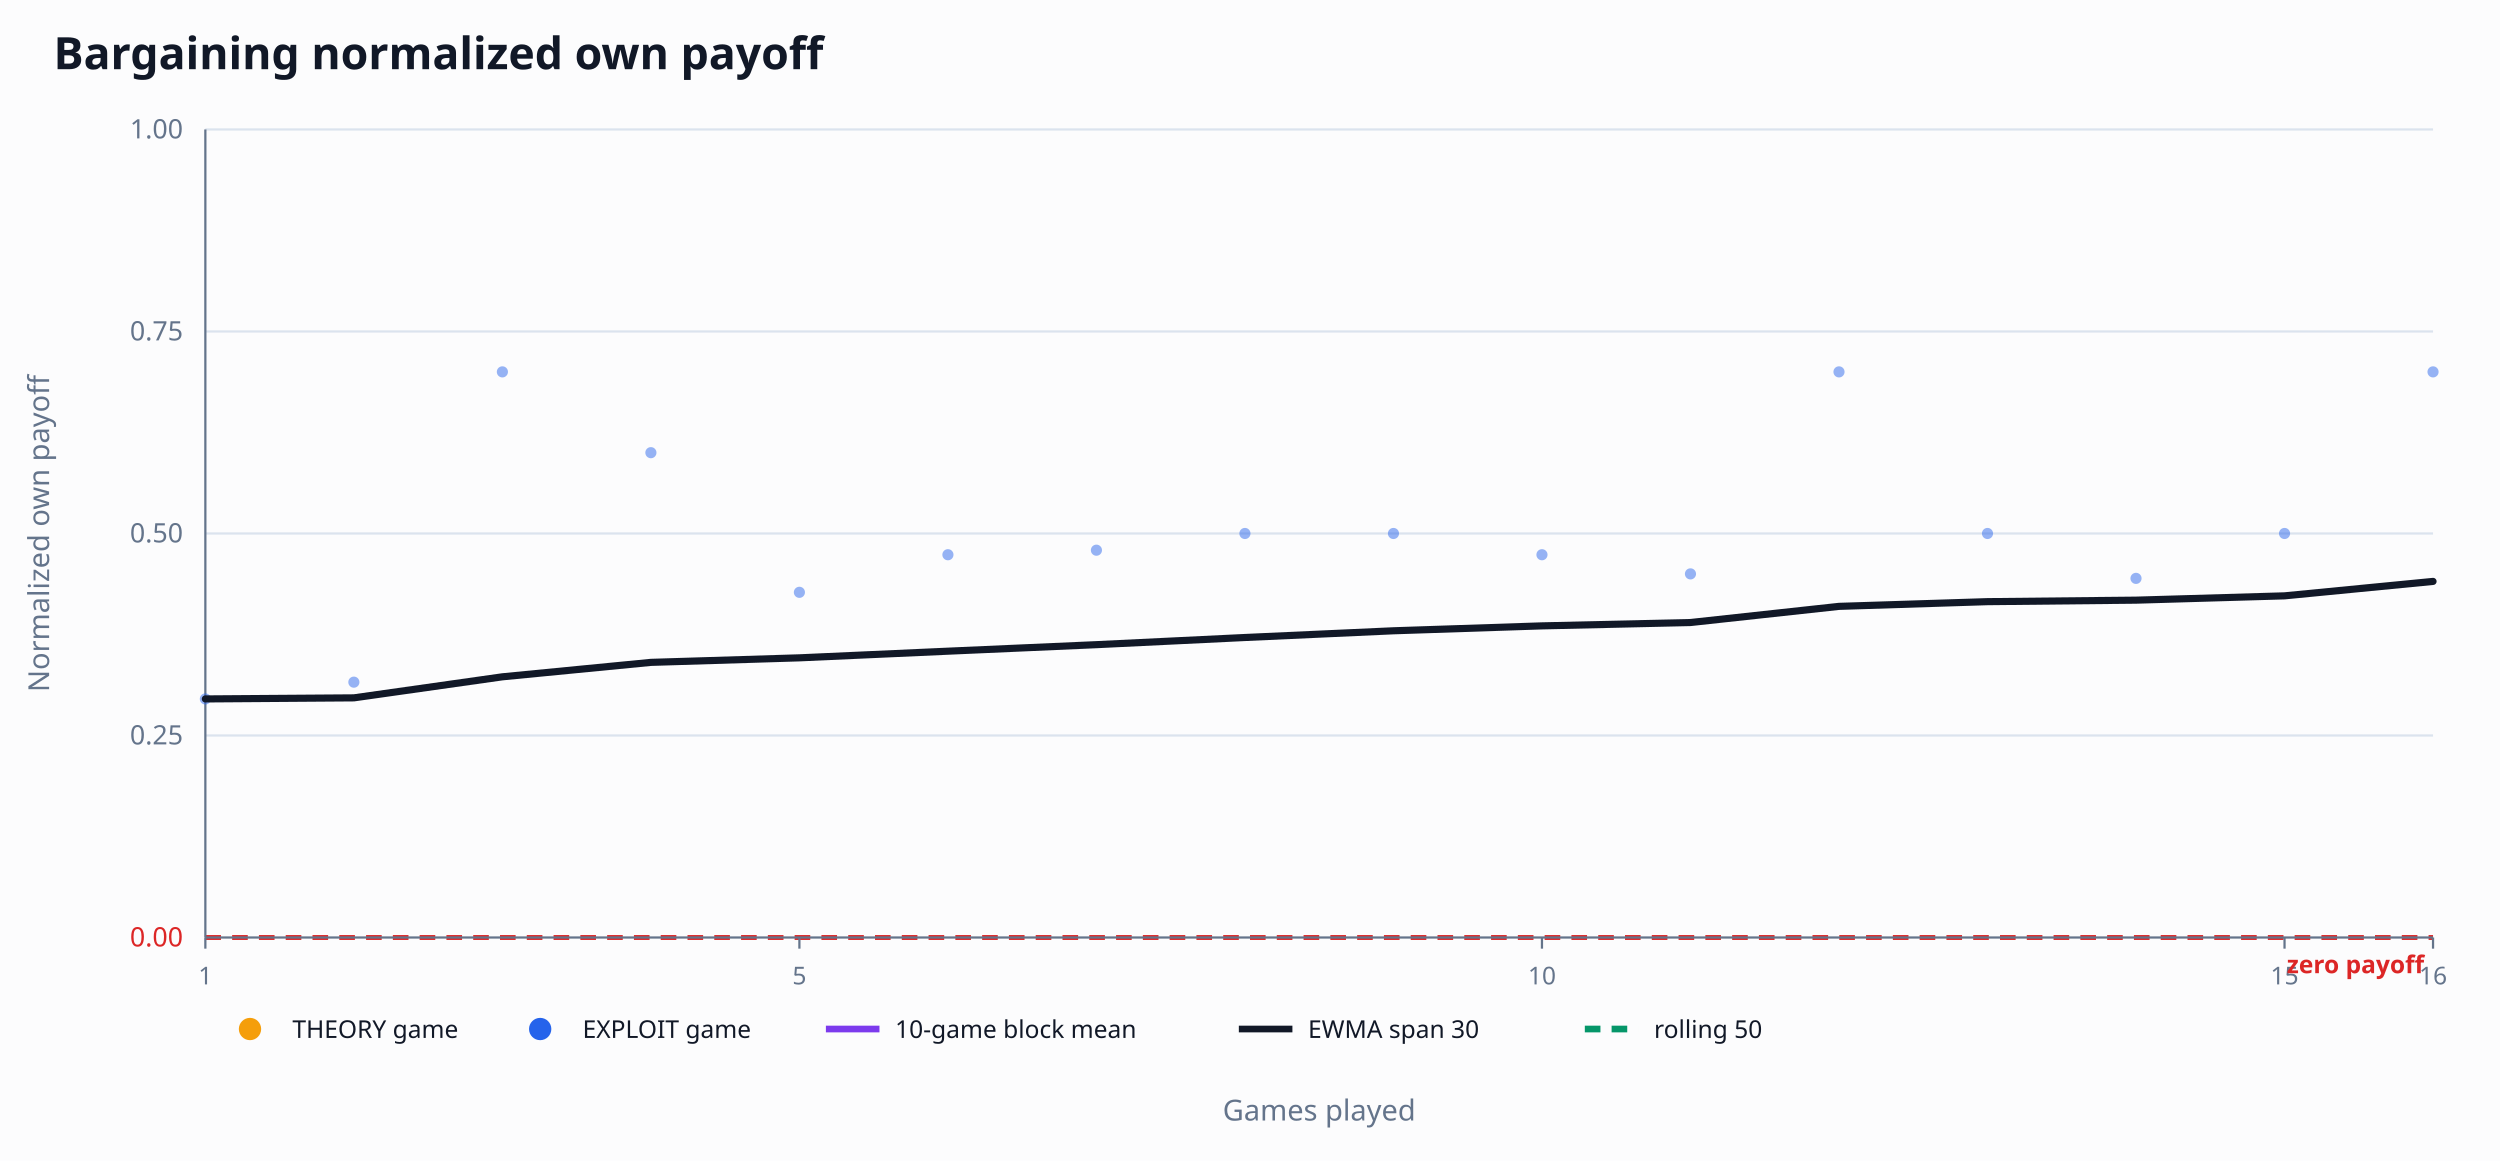
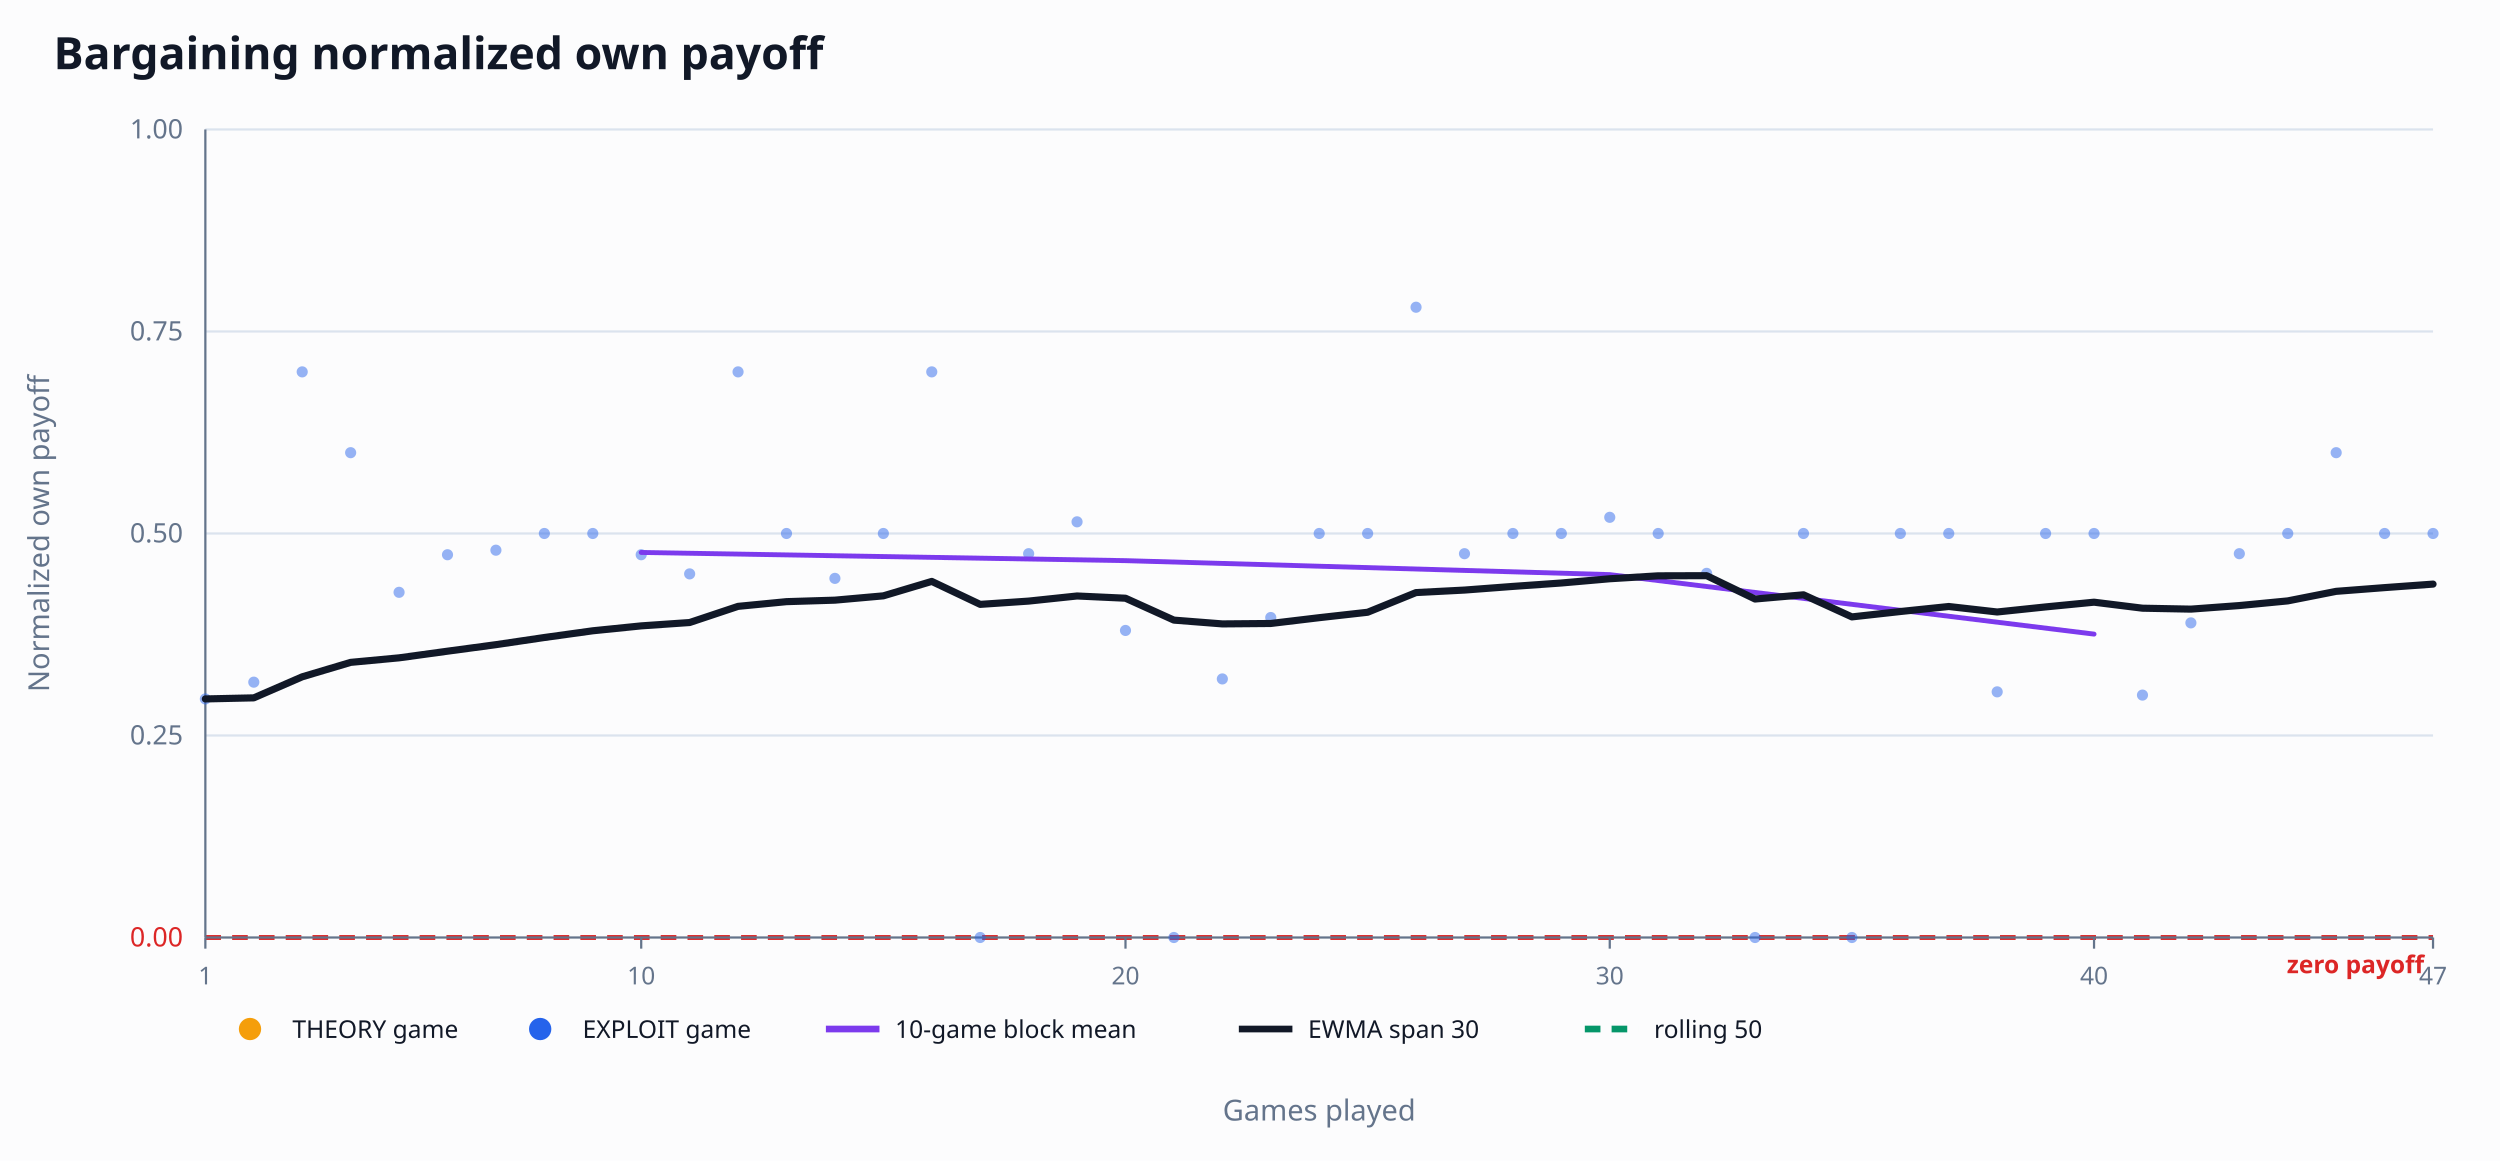
<svg xmlns="http://www.w3.org/2000/svg" width="1120" height="520" viewBox="0 0 1120 520">
  <rect width="100%" height="100%" fill="#fcfcfd" />
  <text x="24" y="31" font-family="system-ui,sans-serif" font-size="20" font-weight="700" fill="#111827">Bargaining normalized own payoff</text>
  <line x1="92" y1="420.00" x2="1090" y2="420.00" stroke="#dc2626" stroke-width="2.2" stroke-dasharray="7,5" />
  <text x="82" y="424.00" text-anchor="end" font-family="system-ui,sans-serif" font-size="12" fill="#dc2626">0.00</text>
  <line x1="92" y1="329.50" x2="1090" y2="329.50" stroke="#dbe3ee" stroke-width="1" />
  <text x="82" y="333.50" text-anchor="end" font-family="system-ui,sans-serif" font-size="12" fill="#64748b">0.25</text>
  <line x1="92" y1="239.00" x2="1090" y2="239.00" stroke="#dbe3ee" stroke-width="1" />
  <text x="82" y="243.00" text-anchor="end" font-family="system-ui,sans-serif" font-size="12" fill="#64748b">0.50</text>
  <line x1="92" y1="148.50" x2="1090" y2="148.50" stroke="#dbe3ee" stroke-width="1" />
  <text x="82" y="152.50" text-anchor="end" font-family="system-ui,sans-serif" font-size="12" fill="#64748b">0.75</text>
  <line x1="92" y1="58.00" x2="1090" y2="58.00" stroke="#dbe3ee" stroke-width="1" />
  <text x="82" y="62.00" text-anchor="end" font-family="system-ui,sans-serif" font-size="12" fill="#64748b">1.00</text>
  <line x1="92.00" y1="420" x2="92.00" y2="425" stroke="#64748b" />
  <text x="92.00" y="441" text-anchor="middle" font-family="system-ui,sans-serif" font-size="11" fill="#64748b">1</text>
-   <line x1="358.13" y1="420" x2="358.13" y2="425" stroke="#64748b" />
-   <text x="358.13" y="441" text-anchor="middle" font-family="system-ui,sans-serif" font-size="11" fill="#64748b">5</text>
-   <line x1="690.80" y1="420" x2="690.80" y2="425" stroke="#64748b" />
-   <text x="690.80" y="441" text-anchor="middle" font-family="system-ui,sans-serif" font-size="11" fill="#64748b">10</text>
-   <line x1="1023.47" y1="420" x2="1023.47" y2="425" stroke="#64748b" />
-   <text x="1023.47" y="441" text-anchor="middle" font-family="system-ui,sans-serif" font-size="11" fill="#64748b">15</text>
+   <line x1="287.26" y1="420" x2="287.26" y2="425" stroke="#64748b" />
+   <text x="287.26" y="441" text-anchor="middle" font-family="system-ui,sans-serif" font-size="11" fill="#64748b">10</text>
+   <line x1="504.22" y1="420" x2="504.22" y2="425" stroke="#64748b" />
+   <text x="504.22" y="441" text-anchor="middle" font-family="system-ui,sans-serif" font-size="11" fill="#64748b">20</text>
+   <line x1="721.17" y1="420" x2="721.17" y2="425" stroke="#64748b" />
+   <text x="721.17" y="441" text-anchor="middle" font-family="system-ui,sans-serif" font-size="11" fill="#64748b">30</text>
+   <line x1="938.13" y1="420" x2="938.13" y2="425" stroke="#64748b" />
+   <text x="938.13" y="441" text-anchor="middle" font-family="system-ui,sans-serif" font-size="11" fill="#64748b">40</text>
  <line x1="1090.00" y1="420" x2="1090.00" y2="425" stroke="#64748b" />
-   <text x="1090.00" y="441" text-anchor="middle" font-family="system-ui,sans-serif" font-size="11" fill="#64748b">16</text>
+   <text x="1090.00" y="441" text-anchor="middle" font-family="system-ui,sans-serif" font-size="11" fill="#64748b">47</text>
  <line x1="92" y1="58" x2="92" y2="420" stroke="#64748b" />
  <line x1="92" y1="420" x2="1090" y2="420" stroke="#64748b" />
  <text x="591.00" y="502" text-anchor="middle" font-family="system-ui,sans-serif" font-size="13" fill="#64748b">Games played</text>
  <text x="22" y="239.00" text-anchor="middle" transform="rotate(-90 22 239.00)" font-family="system-ui,sans-serif" font-size="13" fill="#64748b">Normalized own payoff</text>
  <text x="1086" y="436.00" text-anchor="end" font-family="system-ui,sans-serif" font-size="11" font-weight="700" fill="#dc2626">zero payoff</text>
  <circle cx="92.00" cy="313.12" r="2.5" fill="#2563eb" opacity="0.48" />
-   <circle cx="158.53" cy="305.61" r="2.5" fill="#2563eb" opacity="0.48" />
-   <circle cx="225.07" cy="166.60" r="2.5" fill="#2563eb" opacity="0.48" />
-   <circle cx="291.60" cy="202.80" r="2.5" fill="#2563eb" opacity="0.48" />
-   <circle cx="358.13" cy="265.36" r="2.5" fill="#2563eb" opacity="0.48" />
-   <circle cx="424.67" cy="248.52" r="2.5" fill="#2563eb" opacity="0.48" />
-   <circle cx="491.20" cy="246.49" r="2.5" fill="#2563eb" opacity="0.48" />
-   <circle cx="557.73" cy="239.00" r="2.5" fill="#2563eb" opacity="0.48" />
-   <circle cx="624.27" cy="239.00" r="2.5" fill="#2563eb" opacity="0.48" />
-   <circle cx="690.80" cy="248.52" r="2.5" fill="#2563eb" opacity="0.48" />
-   <circle cx="757.33" cy="257.10" r="2.5" fill="#2563eb" opacity="0.48" />
-   <circle cx="823.87" cy="166.60" r="2.5" fill="#2563eb" opacity="0.48" />
-   <circle cx="890.40" cy="239.00" r="2.5" fill="#2563eb" opacity="0.48" />
-   <circle cx="956.93" cy="259.11" r="2.5" fill="#2563eb" opacity="0.48" />
-   <circle cx="1023.47" cy="239.00" r="2.5" fill="#2563eb" opacity="0.48" />
-   <circle cx="1090.00" cy="166.60" r="2.5" fill="#2563eb" opacity="0.48" />
-   <polyline points="690.80,247.50" fill="none" stroke="#7c3aed" stroke-width="2.2" stroke-linejoin="round" stroke-linecap="round" />
-   <polyline points="92.00,313.12 158.53,312.64 225.07,303.21 291.60,296.74 358.13,294.71 424.67,291.73 491.20,288.81 557.73,285.60 624.27,282.59 690.80,280.39 757.33,278.89 823.87,271.65 890.40,269.54 956.93,268.87 1023.47,266.94 1090.00,260.47" fill="none" stroke="#111827" stroke-width="3.2" stroke-linejoin="round" stroke-linecap="round" />
+   <circle cx="113.70" cy="305.61" r="2.5" fill="#2563eb" opacity="0.48" />
+   <circle cx="135.39" cy="166.60" r="2.5" fill="#2563eb" opacity="0.48" />
+   <circle cx="157.09" cy="202.80" r="2.5" fill="#2563eb" opacity="0.48" />
+   <circle cx="178.78" cy="265.36" r="2.5" fill="#2563eb" opacity="0.48" />
+   <circle cx="200.48" cy="248.52" r="2.5" fill="#2563eb" opacity="0.48" />
+   <circle cx="222.17" cy="246.49" r="2.5" fill="#2563eb" opacity="0.48" />
+   <circle cx="243.87" cy="239.00" r="2.5" fill="#2563eb" opacity="0.48" />
+   <circle cx="265.57" cy="239.00" r="2.5" fill="#2563eb" opacity="0.48" />
+   <circle cx="287.26" cy="248.52" r="2.5" fill="#2563eb" opacity="0.48" />
+   <circle cx="308.96" cy="257.10" r="2.5" fill="#2563eb" opacity="0.48" />
+   <circle cx="330.65" cy="166.60" r="2.5" fill="#2563eb" opacity="0.48" />
+   <circle cx="352.35" cy="239.00" r="2.5" fill="#2563eb" opacity="0.48" />
+   <circle cx="374.04" cy="259.11" r="2.5" fill="#2563eb" opacity="0.48" />
+   <circle cx="395.74" cy="239.00" r="2.5" fill="#2563eb" opacity="0.48" />
+   <circle cx="417.43" cy="166.60" r="2.5" fill="#2563eb" opacity="0.48" />
+   <circle cx="439.13" cy="420.00" r="2.5" fill="#2563eb" opacity="0.48" />
+   <circle cx="460.83" cy="248.05" r="2.5" fill="#2563eb" opacity="0.48" />
+   <circle cx="482.52" cy="233.78" r="2.5" fill="#2563eb" opacity="0.48" />
+   <circle cx="504.22" cy="282.44" r="2.5" fill="#2563eb" opacity="0.48" />
+   <circle cx="525.91" cy="420.00" r="2.5" fill="#2563eb" opacity="0.48" />
+   <circle cx="547.61" cy="304.16" r="2.5" fill="#2563eb" opacity="0.48" />
+   <circle cx="569.30" cy="276.65" r="2.5" fill="#2563eb" opacity="0.48" />
+   <circle cx="591.00" cy="239.00" r="2.5" fill="#2563eb" opacity="0.48" />
+   <circle cx="612.70" cy="239.00" r="2.5" fill="#2563eb" opacity="0.48" />
+   <circle cx="634.39" cy="137.64" r="2.5" fill="#2563eb" opacity="0.48" />
+   <circle cx="656.09" cy="248.05" r="2.5" fill="#2563eb" opacity="0.48" />
+   <circle cx="677.78" cy="239.00" r="2.5" fill="#2563eb" opacity="0.48" />
+   <circle cx="699.48" cy="239.00" r="2.5" fill="#2563eb" opacity="0.48" />
+   <circle cx="721.17" cy="231.76" r="2.5" fill="#2563eb" opacity="0.48" />
+   <circle cx="742.87" cy="239.00" r="2.5" fill="#2563eb" opacity="0.48" />
+   <circle cx="764.57" cy="256.86" r="2.5" fill="#2563eb" opacity="0.48" />
+   <circle cx="786.26" cy="420.00" r="2.5" fill="#2563eb" opacity="0.48" />
+   <circle cx="807.96" cy="239.00" r="2.5" fill="#2563eb" opacity="0.48" />
+   <circle cx="829.65" cy="420.00" r="2.5" fill="#2563eb" opacity="0.48" />
+   <circle cx="851.35" cy="239.00" r="2.5" fill="#2563eb" opacity="0.48" />
+   <circle cx="873.04" cy="239.00" r="2.5" fill="#2563eb" opacity="0.48" />
+   <circle cx="894.74" cy="309.95" r="2.5" fill="#2563eb" opacity="0.48" />
+   <circle cx="916.43" cy="239.00" r="2.5" fill="#2563eb" opacity="0.48" />
+   <circle cx="938.13" cy="239.00" r="2.5" fill="#2563eb" opacity="0.48" />
+   <circle cx="959.83" cy="311.40" r="2.5" fill="#2563eb" opacity="0.48" />
+   <circle cx="981.52" cy="279.05" r="2.5" fill="#2563eb" opacity="0.48" />
+   <circle cx="1003.22" cy="248.05" r="2.5" fill="#2563eb" opacity="0.48" />
+   <circle cx="1024.91" cy="239.00" r="2.5" fill="#2563eb" opacity="0.48" />
+   <circle cx="1046.61" cy="202.80" r="2.5" fill="#2563eb" opacity="0.48" />
+   <circle cx="1068.30" cy="239.00" r="2.5" fill="#2563eb" opacity="0.48" />
+   <circle cx="1090.00" cy="239.00" r="2.5" fill="#2563eb" opacity="0.48" />
+   <polyline points="287.26,247.50 504.22,251.17 721.17,257.43 938.13,284.08" fill="none" stroke="#7c3aed" stroke-width="2.2" stroke-linejoin="round" stroke-linecap="round" />
+   <polyline points="92.00,313.12 113.70,312.64 135.39,303.21 157.09,296.74 178.78,294.71 200.48,291.73 222.17,288.81 243.87,285.60 265.57,282.59 287.26,280.39 308.96,278.89 330.65,271.65 352.35,269.54 374.04,268.87 395.74,266.94 417.43,260.47 439.13,270.76 460.83,269.29 482.52,267.00 504.22,268.00 525.91,277.81 547.61,279.51 569.30,279.32 591.00,276.72 612.70,274.29 634.39,265.47 656.09,264.35 677.78,262.71 699.48,261.18 721.17,259.28 742.87,257.97 764.57,257.90 786.26,268.36 807.96,266.47 829.65,276.37 851.35,273.96 873.04,271.71 894.74,274.17 916.43,271.90 938.13,269.78 959.83,272.47 981.52,272.89 1003.22,271.29 1024.91,269.20 1046.61,264.92 1068.30,263.25 1090.00,261.68" fill="none" stroke="#111827" stroke-width="3.2" stroke-linejoin="round" stroke-linecap="round" />
  <circle cx="112" cy="461" r="5" fill="#f59e0b" />
  <text x="131" y="465" font-family="system-ui,sans-serif" font-size="11" fill="#111827">THEORY game</text>
  <circle cx="242" cy="461" r="5" fill="#2563eb" />
  <text x="261" y="465" font-family="system-ui,sans-serif" font-size="11" fill="#111827">EXPLOIT game</text>
  <line x1="370" y1="461" x2="394" y2="461" stroke="#7c3aed" stroke-width="3" />
  <text x="401" y="465" font-family="system-ui,sans-serif" font-size="11" fill="#111827">10-game block mean</text>
  <line x1="555" y1="461" x2="579" y2="461" stroke="#111827" stroke-width="3" />
  <text x="586" y="465" font-family="system-ui,sans-serif" font-size="11" fill="#111827">EWMA span 30</text>
  <line x1="710" y1="461" x2="734" y2="461" stroke="#059669" stroke-width="3" stroke-dasharray="7,5" />
  <text x="741" y="465" font-family="system-ui,sans-serif" font-size="11" fill="#111827">rolling 50</text>
</svg>
